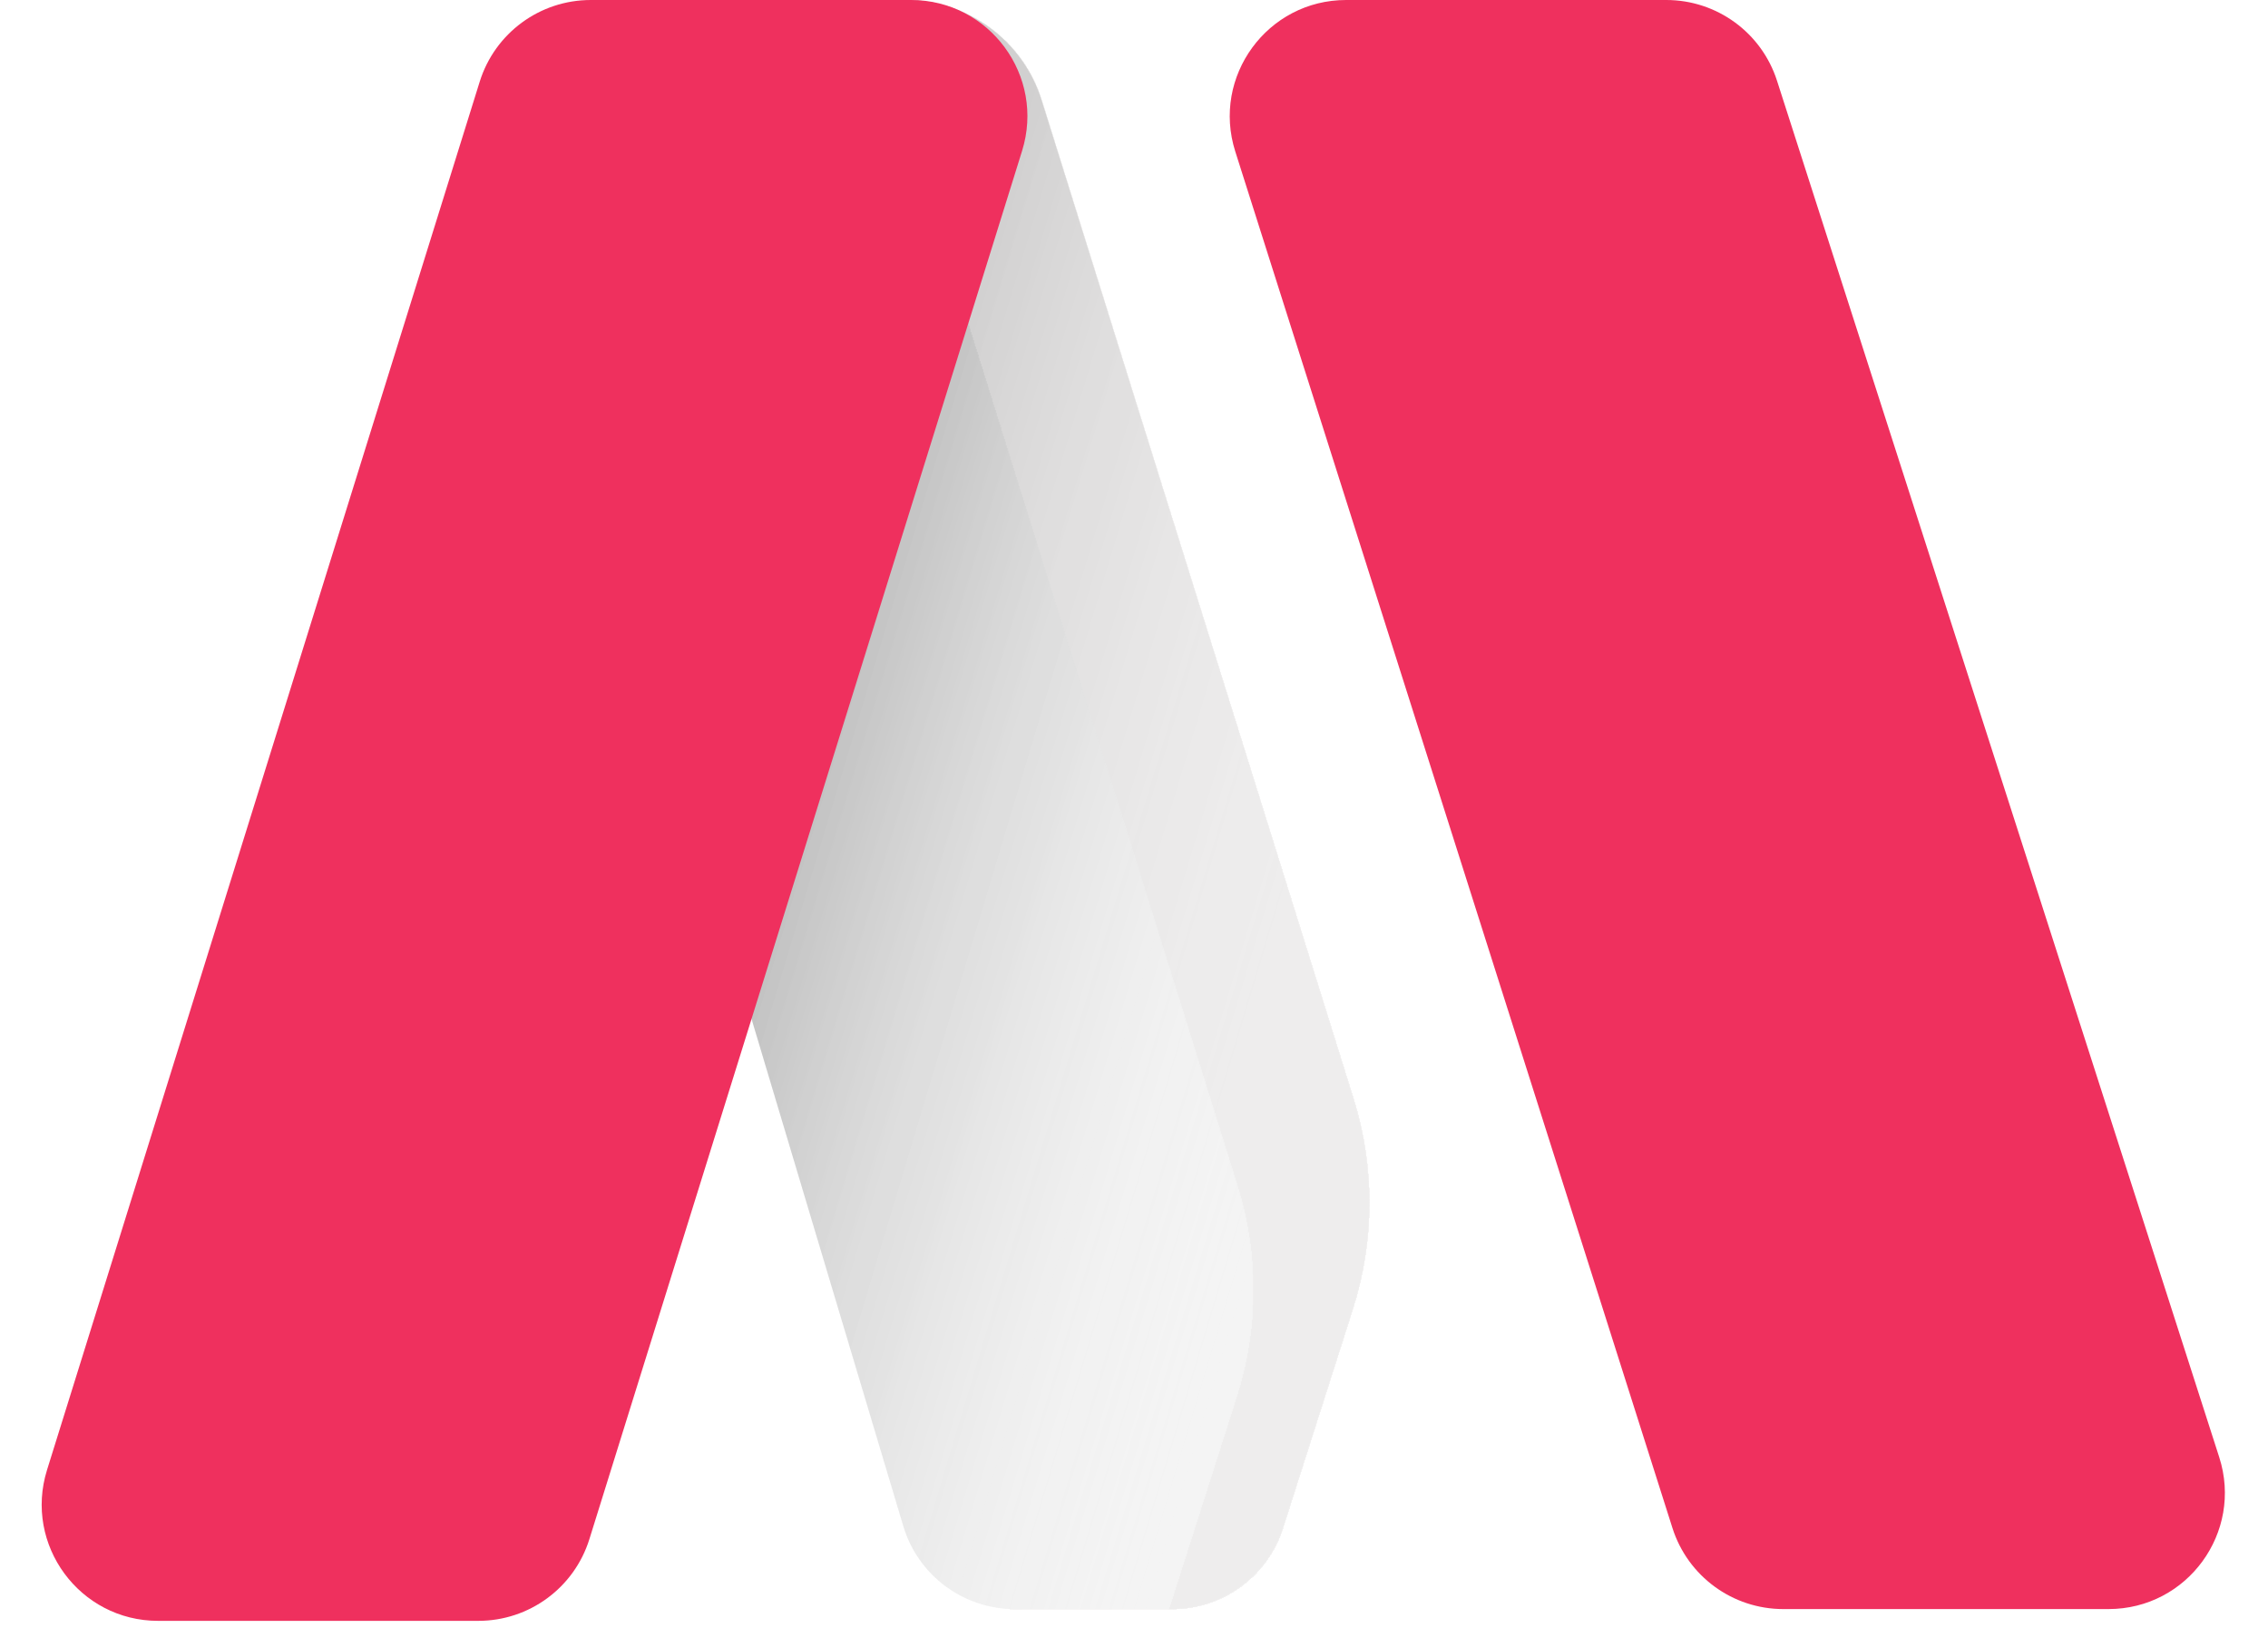
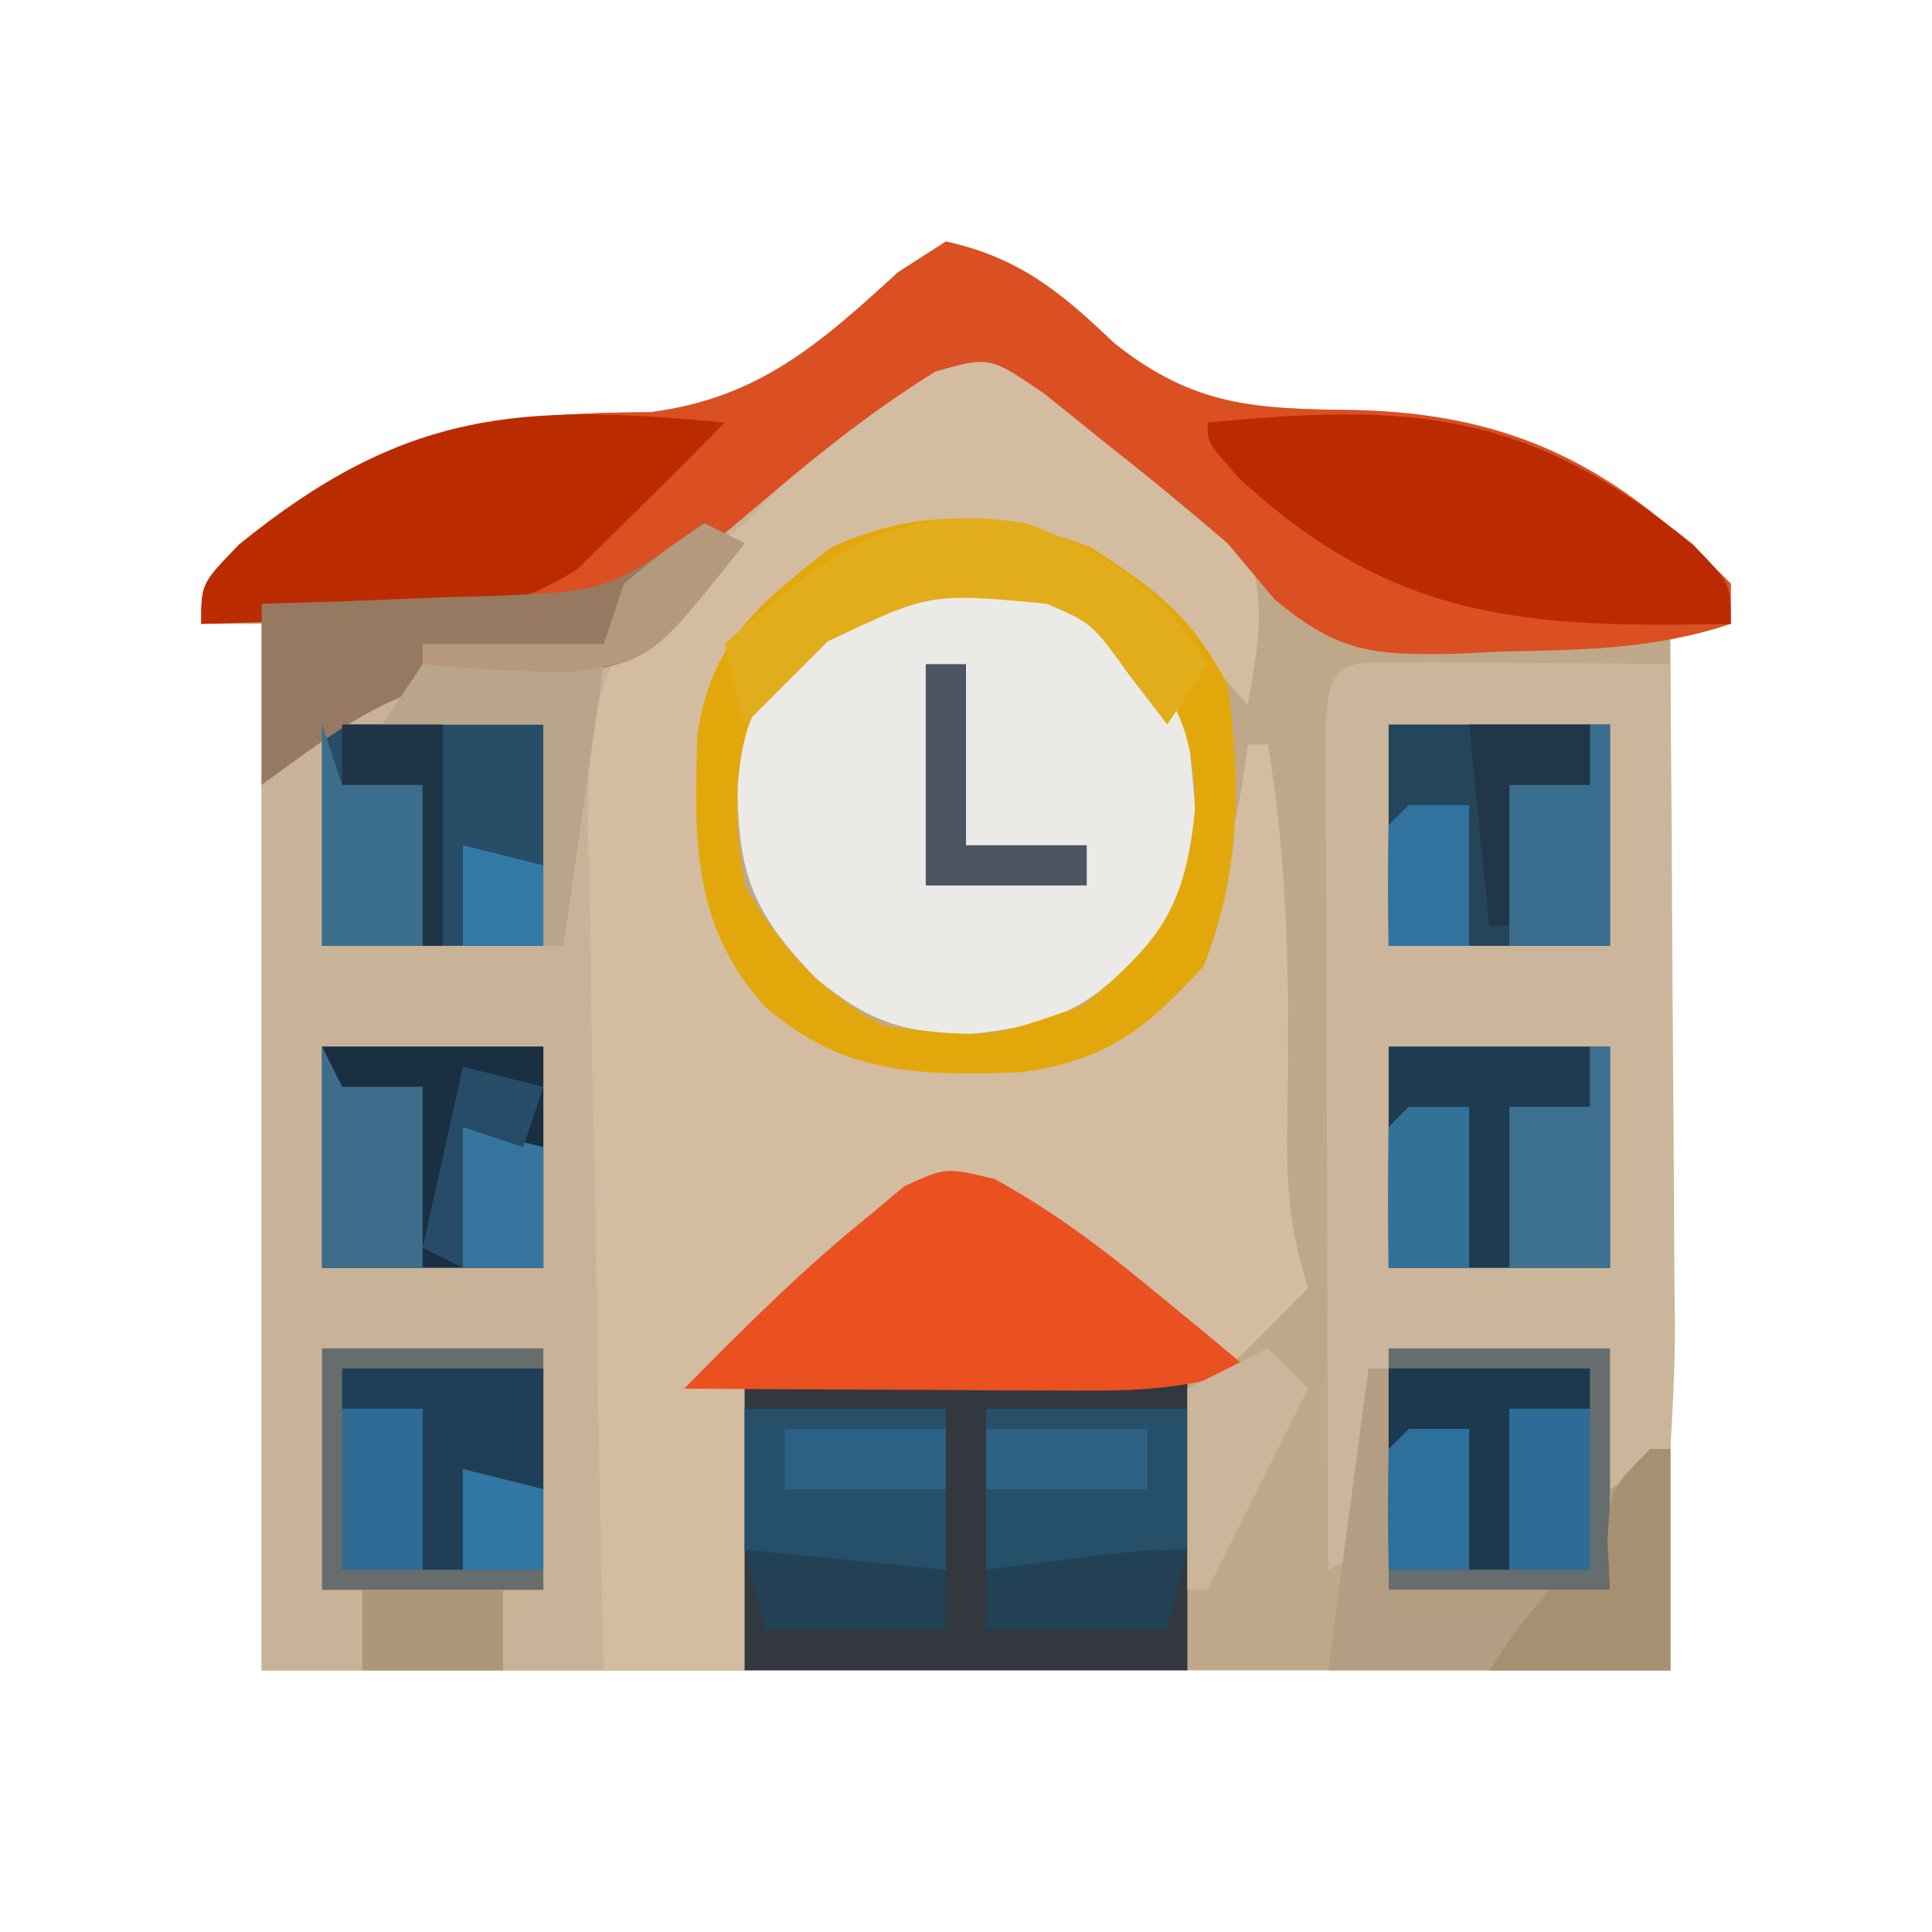
- <svg xmlns="http://www.w3.org/2000/svg" width="78" height="56" viewBox="0 0 78 56" fill="none">
-   <path d="M61.114 2.777L76.323 50.13C77.152 52.712 75.226 55.353 72.514 55.353H61.331C59.588 55.353 58.046 54.225 57.518 52.564L42.483 5.211C41.664 2.631 43.589 0 46.295 0H57.306C59.044 0 60.583 1.122 61.114 2.777Z" fill="#EF305E" />
-   <g filter="url(#filter0_i_5011_1731)">
-     <path d="M46.548 37.8L35.824 3.449C35.184 1.397 33.284 0 31.134 0C28.518 0 26.36 2.05 26.227 4.663L24.919 30.339C24.872 31.251 24.982 32.164 25.244 33.039L31.066 52.5C31.572 54.193 33.13 55.353 34.898 55.353H40.309C42.05 55.353 43.591 54.227 44.12 52.569L46.527 45.021C47.275 42.674 47.283 40.152 46.548 37.8Z" fill="#F4F4F4" />
-     <path d="M46.548 37.8L35.824 3.449C35.184 1.397 33.284 0 31.134 0C28.518 0 26.36 2.05 26.227 4.663L24.919 30.339C24.872 31.251 24.982 32.164 25.244 33.039L31.066 52.5C31.572 54.193 33.13 55.353 34.898 55.353H40.309C42.05 55.353 43.591 54.227 44.12 52.569L46.527 45.021C47.275 42.674 47.283 40.152 46.548 37.8Z" fill="url(#paint0_linear_5011_1731)" />
-   </g>
-   <path d="M20.317 0H31.332C34.029 0 35.953 2.615 35.151 5.19L20.27 52.947C19.749 54.619 18.201 55.758 16.451 55.758H5.436C2.739 55.758 0.815 53.143 1.617 50.568L16.498 2.81C17.019 1.139 18.566 0 20.317 0Z" fill="#EF305E" />
-   <defs>
-     <filter id="filter0_i_5011_1731" x="24.908" y="0" width="22.185" height="55.353" filterUnits="userSpaceOnUse" color-interpolation-filters="sRGB">
-       <feFlood flood-opacity="0" result="BackgroundImageFix" />
-       <feBlend mode="normal" in="SourceGraphic" in2="BackgroundImageFix" result="shape" />
-       <feColorMatrix in="SourceAlpha" type="matrix" values="0 0 0 0 0 0 0 0 0 0 0 0 0 0 0 0 0 0 127 0" result="hardAlpha" />
-       <feOffset dx="-4" dy="3" />
-       <feComposite in2="hardAlpha" operator="arithmetic" k2="-1" k3="1" />
-       <feColorMatrix type="matrix" values="0 0 0 0 0.904 0 0 0 0 0.893 0 0 0 0 0.893 0 0 0 0.4 0" />
-       <feBlend mode="normal" in2="shape" result="effect1_innerShadow_5011_1731" />
-     </filter>
-     <linearGradient id="paint0_linear_5011_1731" x1="29" y1="24.5" x2="49" y2="30.5" gradientUnits="userSpaceOnUse">
-       <stop stop-opacity="0.2" />
-       <stop offset="0.911" stop-color="white" stop-opacity="0" />
-     </linearGradient>
-   </defs>
+ <svg xmlns="http://www.w3.org/2000/svg" version="1.1" width="96" height="96">
+   <path d="M0 0 C3.659 0.805 5.722 2.528 8.375 5.062 C12.335 8.199 15.322 8.319 20.312 8.375 C28.349 8.56 33.384 11.29 39 17 C39 17.66 39 18.32 39 19 C38.01 19 37.02 19 36 19 C36 36.16 36 53.32 36 71 C12.9 71 -10.2 71 -34 71 C-34 53.84 -34 36.68 -34 19 C-34.99 19 -35.98 19 -37 19 C-37 17 -37 17 -35.121 15.09 C-28.129 9.482 -23.509 8.526 -14.664 8.48 C-9.292 7.776 -6.285 5.102 -2.367 1.52 C-1.586 1.018 -0.805 0.517 0 0 Z " fill="#BFA88A" transform="translate(47,12)" />
+   <path d="M0 0 C4.699 2.574 8.951 5.444 12.582 9.414 C13.448 12.51 13.159 14.182 12.582 17.414 C11.881 16.651 11.18 15.888 10.457 15.102 C6.548 11.447 3.458 9.687 -1.855 8.914 C-6.37 9.548 -9.114 11.334 -12.418 14.414 C-13.698 16.973 -13.586 18.869 -13.605 21.727 C-13.627 23.144 -13.627 23.144 -13.648 24.59 C-13.403 27.595 -12.763 29.724 -11.418 32.414 C-7.037 35.289 -1.468 34.938 3.582 34.414 C7.226 33.018 8.272 31.912 10.332 28.602 C11.549 25.499 12.189 22.715 12.582 19.414 C12.912 19.414 13.242 19.414 13.582 19.414 C14.609 25.576 14.653 31.634 14.545 37.865 C14.506 41.008 14.579 43.406 15.582 46.414 C14.262 47.734 12.942 49.054 11.582 50.414 C7.622 47.444 3.662 44.474 -0.418 41.414 C-3.794 43.102 -6.607 44.864 -9.668 47.039 C-10.56 47.671 -11.452 48.302 -12.371 48.953 C-13.384 49.676 -13.384 49.676 -14.418 50.414 C-13.758 50.744 -13.098 51.074 -12.418 51.414 C-12.418 56.034 -12.418 60.654 -12.418 65.414 C-20.338 65.414 -28.258 65.414 -36.418 65.414 C-36.418 47.924 -36.418 30.434 -36.418 12.414 C-30.478 12.084 -24.538 11.754 -18.418 11.414 C-13.043 7.993 -8.935 4.813 -4.41 0.5 C-2.418 -0.586 -2.418 -0.586 0 0 Z " fill="#C8B398" transform="translate(49.41797,17.58594)" />
+   <path d="M0 0 C5.888 2.101 10.774 5.38 15 10 C15.866 13.096 15.577 14.768 15 18 C14.299 17.237 13.598 16.474 12.875 15.688 C8.966 12.033 5.876 10.273 0.562 9.5 C-3.952 10.134 -6.696 11.92 -10 15 C-11.28 17.559 -11.168 19.455 -11.188 22.312 C-11.202 23.257 -11.216 24.202 -11.23 25.176 C-10.985 28.181 -10.345 30.31 -9 33 C-4.619 35.875 0.95 35.524 6 35 C9.644 33.604 10.69 32.498 12.75 29.188 C13.967 26.085 14.607 23.301 15 20 C15.33 20 15.66 20 16 20 C17.027 26.162 17.071 32.22 16.963 38.451 C16.924 41.594 16.997 43.992 18 47 C16.68 48.32 15.36 49.64 14 51 C10.04 48.03 6.08 45.06 2 42 C-1.376 43.688 -4.189 45.45 -7.25 47.625 C-8.142 48.257 -9.034 48.888 -9.953 49.539 C-10.966 50.262 -10.966 50.262 -12 51 C-11.34 51.33 -10.68 51.66 -10 52 C-10 56.62 -10 61.24 -10 66 C-12.31 66 -14.62 66 -17 66 C-17.178 59.008 -17.3 52.016 -17.385 45.022 C-17.42 42.645 -17.467 40.267 -17.528 37.89 C-17.613 34.467 -17.653 31.045 -17.684 27.621 C-17.72 26.564 -17.756 25.506 -17.793 24.416 C-17.796 19.027 -17.518 15.86 -13.621 11.942 C-12.429 10.943 -11.223 9.961 -10 9 C-9.134 8.113 -8.268 7.226 -7.375 6.312 C-5.03 4.029 -2.59 1.998 0 0 Z " fill="#D3BCA0" transform="translate(47,17)" />
+   <path d="M0 0 C1.488 0.007 2.977 0.019 4.465 0.035 C5.223 0.04 5.982 0.044 6.764 0.049 C8.643 0.061 10.523 0.079 12.402 0.098 C12.452 5.615 12.488 11.133 12.512 16.65 C12.522 18.528 12.536 20.406 12.553 22.284 C12.577 24.98 12.589 27.675 12.598 30.371 C12.608 31.214 12.618 32.057 12.629 32.925 C12.629 34.984 12.525 37.042 12.402 39.098 C11.742 39.758 11.082 40.418 10.402 41.098 C9.907 43.573 9.907 43.573 9.402 46.098 C5.772 46.098 2.142 46.098 -1.598 46.098 C-1.928 45.438 -2.258 44.778 -2.598 44.098 C-3.588 44.593 -3.588 44.593 -4.598 45.098 C-4.623 38.85 -4.64 32.602 -4.653 26.354 C-4.658 24.226 -4.664 22.099 -4.673 19.972 C-4.685 16.921 -4.691 13.871 -4.695 10.82 C-4.7 9.863 -4.706 8.906 -4.711 7.919 C-4.711 7.039 -4.711 6.158 -4.711 5.25 C-4.713 4.471 -4.716 3.691 -4.718 2.888 C-4.491 -0.497 -3.498 0.095 0 0 Z " fill="#CBB69B" transform="translate(70.59766,32.90234)" />
+   <path d="M0 0 C3.659 0.805 5.722 2.528 8.375 5.062 C12.335 8.199 15.322 8.319 20.312 8.375 C28.349 8.56 33.384 11.29 39 17 C39 17.66 39 18.32 39 19 C35.201 20.266 31.586 20.301 27.625 20.375 C26.492 20.431 26.492 20.431 25.336 20.488 C21.253 20.553 19.572 20.476 16.336 17.785 C15.565 16.866 14.794 15.947 14 15 C12.037 13.311 10.035 11.664 8 10.062 C6.989 9.249 5.979 8.436 4.938 7.598 C2.173 5.696 2.173 5.696 -0.52 6.461 C-3.463 8.287 -6.048 10.319 -8.688 12.562 C-15.213 18.081 -15.213 18.081 -20.789 18.316 C-21.73 18.358 -22.671 18.4 -23.641 18.443 C-24.625 18.483 -25.61 18.522 -26.625 18.562 C-27.618 18.606 -28.61 18.649 -29.633 18.693 C-32.088 18.8 -34.544 18.902 -37 19 C-37 17 -37 17 -35.121 15.09 C-28.129 9.482 -23.509 8.526 -14.664 8.48 C-9.292 7.776 -6.285 5.102 -2.367 1.52 C-1.586 1.018 -0.805 0.517 0 0 Z " fill="#DA5022" transform="translate(47,12)" />
+   <path d="M0 0 C3.025 1.736 5.418 3.836 7 7 C7.681 13.813 7.681 13.813 5.953 16.824 C2.822 20.628 1.134 21.887 -3.75 22.375 C-7.101 22.351 -8.849 21.756 -11.438 19.625 C-14.883 16.095 -15.396 14.072 -15.359 9.105 C-14.724 5.384 -12.66 3.597 -10 1 C-6.771 -0.614 -3.49 -0.596 0 0 Z " fill="#ECEAE7" transform="translate(52,29)" />
+   <path d="M0 0 C7.26 0 14.52 0 22 0 C22 4.95 22 9.9 22 15 C14.74 15 7.48 15 0 15 C0 10.05 0 5.1 0 0 Z " fill="#33373E" transform="translate(37,68)" />
+   <path d="M0 0 C3.281 2.115 4.94 3.355 6.812 6.812 C7.472 11.733 7.462 16.171 5.625 20.812 C2.813 23.915 0.704 25.585 -3.559 26.098 C-8.514 26.267 -12.308 26.222 -16.188 22.812 C-19.794 18.833 -19.691 14.54 -19.539 9.406 C-18.899 4.687 -16.451 2.803 -12.875 0 C-8.279 -2.031 -4.657 -1.735 0 0 Z M-16.188 6.812 C-17.802 10.041 -17.783 13.322 -17.188 16.812 C-15.451 19.838 -13.352 22.23 -10.188 23.812 C-5.064 24.42 -5.064 24.42 -0.363 22.766 C3.44 19.635 4.699 17.946 5.188 13.062 C5.163 9.712 4.569 7.964 2.438 5.375 C-1.092 1.929 -3.116 1.417 -8.082 1.453 C-11.803 2.088 -13.591 4.152 -16.188 6.812 Z " fill="#E2A80B" transform="translate(54.1875,27.1875)" />
+   <path d="M0 0 C2.909 1.597 5.337 3.429 7.895 5.543 C8.778 6.267 9.661 6.992 10.57 7.738 C11.566 8.57 11.566 8.57 12.582 9.418 C9.404 10.477 7.156 10.533 3.82 10.516 C2.702 10.512 1.584 10.509 0.432 10.506 C-0.736 10.497 -1.903 10.489 -3.105 10.48 C-4.284 10.476 -5.463 10.471 -6.678 10.467 C-9.591 10.455 -12.505 10.439 -15.418 10.418 C-12.517 7.472 -9.635 4.581 -6.418 1.98 C-5.779 1.446 -5.139 0.911 -4.48 0.359 C-2.418 -0.582 -2.418 -0.582 0 0 Z " fill="#EA5020" transform="translate(49.41797,58.58203)" />
+   <path d="M0 0 C10.179 -0.989 15.923 -0.604 24.121 6.055 C26 8 26 8 26 10 C16.001 10.199 9.334 9.913 1.625 2.812 C0 1 0 1 0 0 Z " fill="#BB2A00" transform="translate(60,21)" />
+   <path d="M0 0 C-1.643 1.69 -3.315 3.352 -5 5 C-5.757 5.748 -6.513 6.495 -7.293 7.266 C-10.973 9.624 -14.024 9.666 -18.312 9.75 C-19.423 9.794 -19.423 9.794 -20.557 9.84 C-22.371 9.91 -24.185 9.957 -26 10 C-26 8 -26 8 -24.121 6.055 C-15.923 -0.604 -10.179 -0.989 0 0 Z " fill="#BB2B00" transform="translate(36,21)" />
+   <path d="M0 0 C3.63 0 7.26 0 11 0 C11 3.96 11 7.92 11 12 C7.37 12 3.74 12 0 12 C0 8.04 0 4.08 0 0 Z " fill="#666D6C" transform="translate(69,67)" />
+   <path d="M0 0 C3.63 0 7.26 0 11 0 C11 3.96 11 7.92 11 12 C7.37 12 3.74 12 0 12 C0 8.04 0 4.08 0 0 Z " fill="#676D6C" transform="translate(16,67)" />
+   <path d="M0 0 C3.63 0 7.26 0 11 0 C11 3.63 11 7.26 11 11 C7.37 11 3.74 11 0 11 C0 7.37 0 3.74 0 0 Z " fill="#1A2F41" transform="translate(16,52)" />
+   <path d="M0 0 C3.63 0 7.26 0 11 0 C11 3.63 11 7.26 11 11 C7.37 11 3.74 11 0 11 C0 7.37 0 3.74 0 0 Z " fill="#1F3B50" transform="translate(69,52)" />
+   <path d="M0 0 C3.63 0 7.26 0 11 0 C11 3.63 11 7.26 11 11 C7.37 11 3.74 11 0 11 C0 7.37 0 3.74 0 0 Z " fill="#25455B" transform="translate(69,36)" />
+   <path d="M0 0 C3.63 0 7.26 0 11 0 C11 3.63 11 7.26 11 11 C7.37 11 3.74 11 0 11 C0 7.37 0 3.74 0 0 Z " fill="#274D67" transform="translate(16,36)" />
+   <path d="M0 0 C0.33 0 0.66 0 1 0 C1 3.63 1 7.26 1 11 C4.63 11 8.26 11 12 11 C12 9.35 12 7.7 12 6 C12.99 5.34 13.98 4.68 15 4 C15 7.63 15 11.26 15 15 C9.39 15 3.78 15 -2 15 C-1.34 10.05 -0.68 5.1 0 0 Z " fill="#B49E83" transform="translate(68,68)" />
+   <path d="M0 0 C0.66 0.33 1.32 0.66 2 1 C-2.643 6.742 -2.643 6.742 -6.344 7.445 C-8.047 7.524 -9.75 7.594 -11.453 7.656 C-15.752 8.236 -18.528 10.492 -22 13 C-22 10.03 -22 7.06 -22 4 C-20.747 3.963 -19.494 3.925 -18.203 3.887 C-16.552 3.821 -14.901 3.755 -13.25 3.688 C-12.012 3.654 -12.012 3.654 -10.75 3.619 C-4.793 3.385 -4.793 3.385 0 0 Z " fill="#967960" transform="translate(35,26)" />
+   <path d="M0 0 C3.3 0 6.6 0 10 0 C10 2.31 10 4.62 10 7 C6.785 8.607 3.564 8.057 0 8 C0 5.36 0 2.72 0 0 Z " fill="#264F6A" transform="translate(49,70)" />
+   <path d="M0 0 C3.3 0 6.6 0 10 0 C10 2.64 10 5.28 10 8 C2.25 8.125 2.25 8.125 0 7 C0 4.69 0 2.38 0 0 Z " fill="#264F6A" transform="translate(37,70)" />
+   <path d="M0 0 C4.179 1.607 6.629 3.181 9 7 C8.01 8.485 8.01 8.485 7 10 C6.381 9.196 5.763 8.391 5.125 7.562 C3.258 4.961 3.258 4.961 1 4 C-4.792 3.456 -4.792 3.456 -9.875 5.875 C-10.576 6.576 -11.277 7.277 -12 8 C-12.66 8.66 -13.32 9.32 -14 10 C-14.33 8.68 -14.66 7.36 -15 6 C-10.136 1.755 -6.769 -1.128 0 0 Z " fill="#E1AD1B" transform="translate(51,26)" />
+   <path d="M0 0 C3.3 0 6.6 0 10 0 C10 1.98 10 3.96 10 6 C8.68 5.67 7.36 5.34 6 5 C6 6.65 6 8.3 6 10 C5.34 10 4.68 10 4 10 C4 7.36 4 4.72 4 2 C2.68 2 1.36 2 0 2 C0 1.34 0 0.68 0 0 Z " fill="#1F3F58" transform="translate(17,68)" />
+   <path d="M0 0 C0.33 0 0.66 0 1 0 C1 3.63 1 7.26 1 11 C-1.97 11 -4.94 11 -8 11 C-6.688 9 -6.688 9 -5 7 C-4.01 7 -3.02 7 -2 7 C-2.041 6.216 -2.083 5.433 -2.125 4.625 C-2 2 -2 2 0 0 Z " fill="#A78F71" transform="translate(82,72)" />
+   <path d="M0 0 C0.33 0.66 0.66 1.32 1 2 C2.32 2 3.64 2 5 2 C5 4.97 5 7.94 5 11 C3.35 11 1.7 11 0 11 C0 7.37 0 3.74 0 0 Z " fill="#3D6D8B" transform="translate(16,52)" />
+   <path d="M0 0 C0.33 0 0.66 0 1 0 C1 3.63 1 7.26 1 11 C-0.65 11 -2.3 11 -4 11 C-4 8.36 -4 5.72 -4 3 C-2.68 3 -1.36 3 0 3 C0 2.01 0 1.02 0 0 Z " fill="#3E7090" transform="translate(79,52)" />
+   <path d="M0 0 C0.33 0 0.66 0 1 0 C1 3.63 1 7.26 1 11 C-0.65 11 -2.3 11 -4 11 C-4 8.36 -4 5.72 -4 3 C-2.68 3 -1.36 3 0 3 C0 2.01 0 1.02 0 0 Z " fill="#3A6E8E" transform="translate(79,36)" />
+   <path d="M0 0 C0.33 0.99 0.66 1.98 1 3 C2.32 3 3.64 3 5 3 C5 5.64 5 8.28 5 11 C3.35 11 1.7 11 0 11 C0 7.37 0 3.74 0 0 Z " fill="#3B6E8D" transform="translate(16,36)" />
+   <path d="M0 0 C3.039 -0.411 5.922 -0.132 9 0 C8.34 4.62 7.68 9.24 7 14 C6.67 14 6.34 14 6 14 C6 10.37 6 6.74 6 3 C3.36 3 0.72 3 -2 3 C-1.34 2.01 -0.68 1.02 0 0 Z " fill="#B8A58C" transform="translate(21,33)" />
+   <path d="M0 0 C3.3 0 6.6 0 10 0 C10 0.66 10 1.32 10 2 C8.68 2 7.36 2 6 2 C6 4.64 6 7.28 6 10 C5.34 10 4.68 10 4 10 C4 7.69 4 5.38 4 3 C2.68 3.33 1.36 3.66 0 4 C0 2.68 0 1.36 0 0 Z " fill="#1D394F" transform="translate(69,68)" />
+   <path d="M0 0 C0.66 0.66 1.32 1.32 2 2 C0.35 5.3 -1.3 8.6 -3 12 C-3.33 12 -3.66 12 -4 12 C-4 8.7 -4 5.4 -4 2 C-2.68 1.34 -1.36 0.68 0 0 Z " fill="#CCB69B" transform="translate(63,67)" />
+   <path d="M0 0 C0.66 0 1.32 0 2 0 C2 2.97 2 5.94 2 9 C3.98 9 5.96 9 8 9 C8 9.66 8 10.32 8 11 C5.36 11 2.72 11 0 11 C0 7.37 0 3.74 0 0 Z " fill="#4C5662" transform="translate(46,33)" />
+   <path d="M0 0 C1.32 0 2.64 0 4 0 C4 2.64 4 5.28 4 8 C2.68 8 1.36 8 0 8 C0 5.36 0 2.72 0 0 Z " fill="#2D6C95" transform="translate(75,70)" />
+   <path d="M0 0 C1.32 0 2.64 0 4 0 C4 2.64 4 5.28 4 8 C2.68 8 1.36 8 0 8 C0 5.36 0 2.72 0 0 Z " fill="#2D6C95" transform="translate(17,70)" />
+   <path d="M0 0 C0.99 0 1.98 0 3 0 C3 2.64 3 5.28 3 8 C1.68 8 0.36 8 -1 8 C-1.042 5.667 -1.041 3.333 -1 1 C-0.67 0.67 -0.34 0.34 0 0 Z " fill="#337199" transform="translate(70,55)" />
+   <path d="M0 0 C-0.33 1.32 -0.66 2.64 -1 4 C-3.97 4 -6.94 4 -10 4 C-10 3.01 -10 2.02 -10 1 C-2.25 0 -2.25 0 0 0 Z " fill="#234155" transform="translate(59,77)" />
+   <path d="M0 0 C3.3 0.33 6.6 0.66 10 1 C10 1.99 10 2.98 10 4 C7.03 4 4.06 4 1 4 C0.67 2.68 0.34 1.36 0 0 Z " fill="#234155" transform="translate(37,77)" />
+   <path d="M0 0 C2.31 0 4.62 0 7 0 C7 1.32 7 2.64 7 4 C4.69 4 2.38 4 0 4 C0 2.68 0 1.36 0 0 Z " fill="#AE9779" transform="translate(18,79)" />
+   <path d="M0 0 C0.99 0 1.98 0 3 0 C3 2.31 3 4.62 3 7 C1.68 7 0.36 7 -1 7 C-1.043 5 -1.041 3 -1 1 C-0.67 0.67 -0.34 0.34 0 0 Z " fill="#2D709B" transform="translate(70,71)" />
+   <path d="M0 0 C1.32 0.33 2.64 0.66 4 1 C4 2.98 4 4.96 4 7 C2.68 7 1.36 7 0 7 C0 4.69 0 2.38 0 0 Z " fill="#35759E" transform="translate(23,56)" />
+   <path d="M0 0 C0.99 0 1.98 0 3 0 C3 2.31 3 4.62 3 7 C1.68 7 0.36 7 -1 7 C-1.043 5 -1.041 3 -1 1 C-0.67 0.67 -0.34 0.34 0 0 Z " fill="#31739E" transform="translate(70,40)" />
+   <path d="M0 0 C1.98 0 3.96 0 6 0 C6 0.99 6 1.98 6 3 C4.68 3 3.36 3 2 3 C2 5.31 2 7.62 2 10 C1.67 10 1.34 10 1 10 C0.67 6.7 0.34 3.4 0 0 Z " fill="#213749" transform="translate(73,36)" />
+   <path d="M0 0 C0.66 0.33 1.32 0.66 2 1 C-2.579 6.784 -2.579 6.784 -6.625 7.398 C-9.108 7.377 -11.532 7.263 -14 7 C-14 6.67 -14 6.34 -14 6 C-11.03 6 -8.06 6 -5 6 C-4.67 5.01 -4.34 4.02 -4 3 C-1.938 1.312 -1.938 1.312 0 0 Z " fill="#B5997C" transform="translate(35,26)" />
+   <path d="M0 0 C2.64 0 5.28 0 8 0 C8 0.99 8 1.98 8 3 C5.36 3 2.72 3 0 3 C0 2.01 0 1.02 0 0 Z " fill="#2C6184" transform="translate(49,71)" />
+   <path d="M0 0 C2.64 0 5.28 0 8 0 C8 0.99 8 1.98 8 3 C5.36 3 2.72 3 0 3 C0 2.01 0 1.02 0 0 Z " fill="#2B6184" transform="translate(39,71)" />
+   <path d="M0 0 C1.65 0 3.3 0 5 0 C5 3.63 5 7.26 5 11 C4.67 11 4.34 11 4 11 C4 8.36 4 5.72 4 3 C2.68 3 1.36 3 0 3 C0 2.01 0 1.02 0 0 Z " fill="#203546" transform="translate(17,36)" />
+   <path d="M0 0 C1.32 0.33 2.64 0.66 4 1 C3.67 1.99 3.34 2.98 3 4 C2.01 3.67 1.02 3.34 0 3 C0 5.31 0 7.62 0 10 C-0.66 9.67 -1.32 9.34 -2 9 C-1.34 6.03 -0.68 3.06 0 0 Z " fill="#264C68" transform="translate(23,53)" />
+   <path d="M0 0 C1.32 0.33 2.64 0.66 4 1 C4 2.32 4 3.64 4 5 C2.68 5 1.36 5 0 5 C0 3.35 0 1.7 0 0 Z " fill="#3077A6" transform="translate(23,73)" />
+   <path d="M0 0 C1.32 0.33 2.64 0.66 4 1 C4 2.32 4 3.64 4 5 C2.68 5 1.36 5 0 5 C0 3.35 0 1.7 0 0 Z " fill="#3379A6" transform="translate(23,42)" />
</svg>
